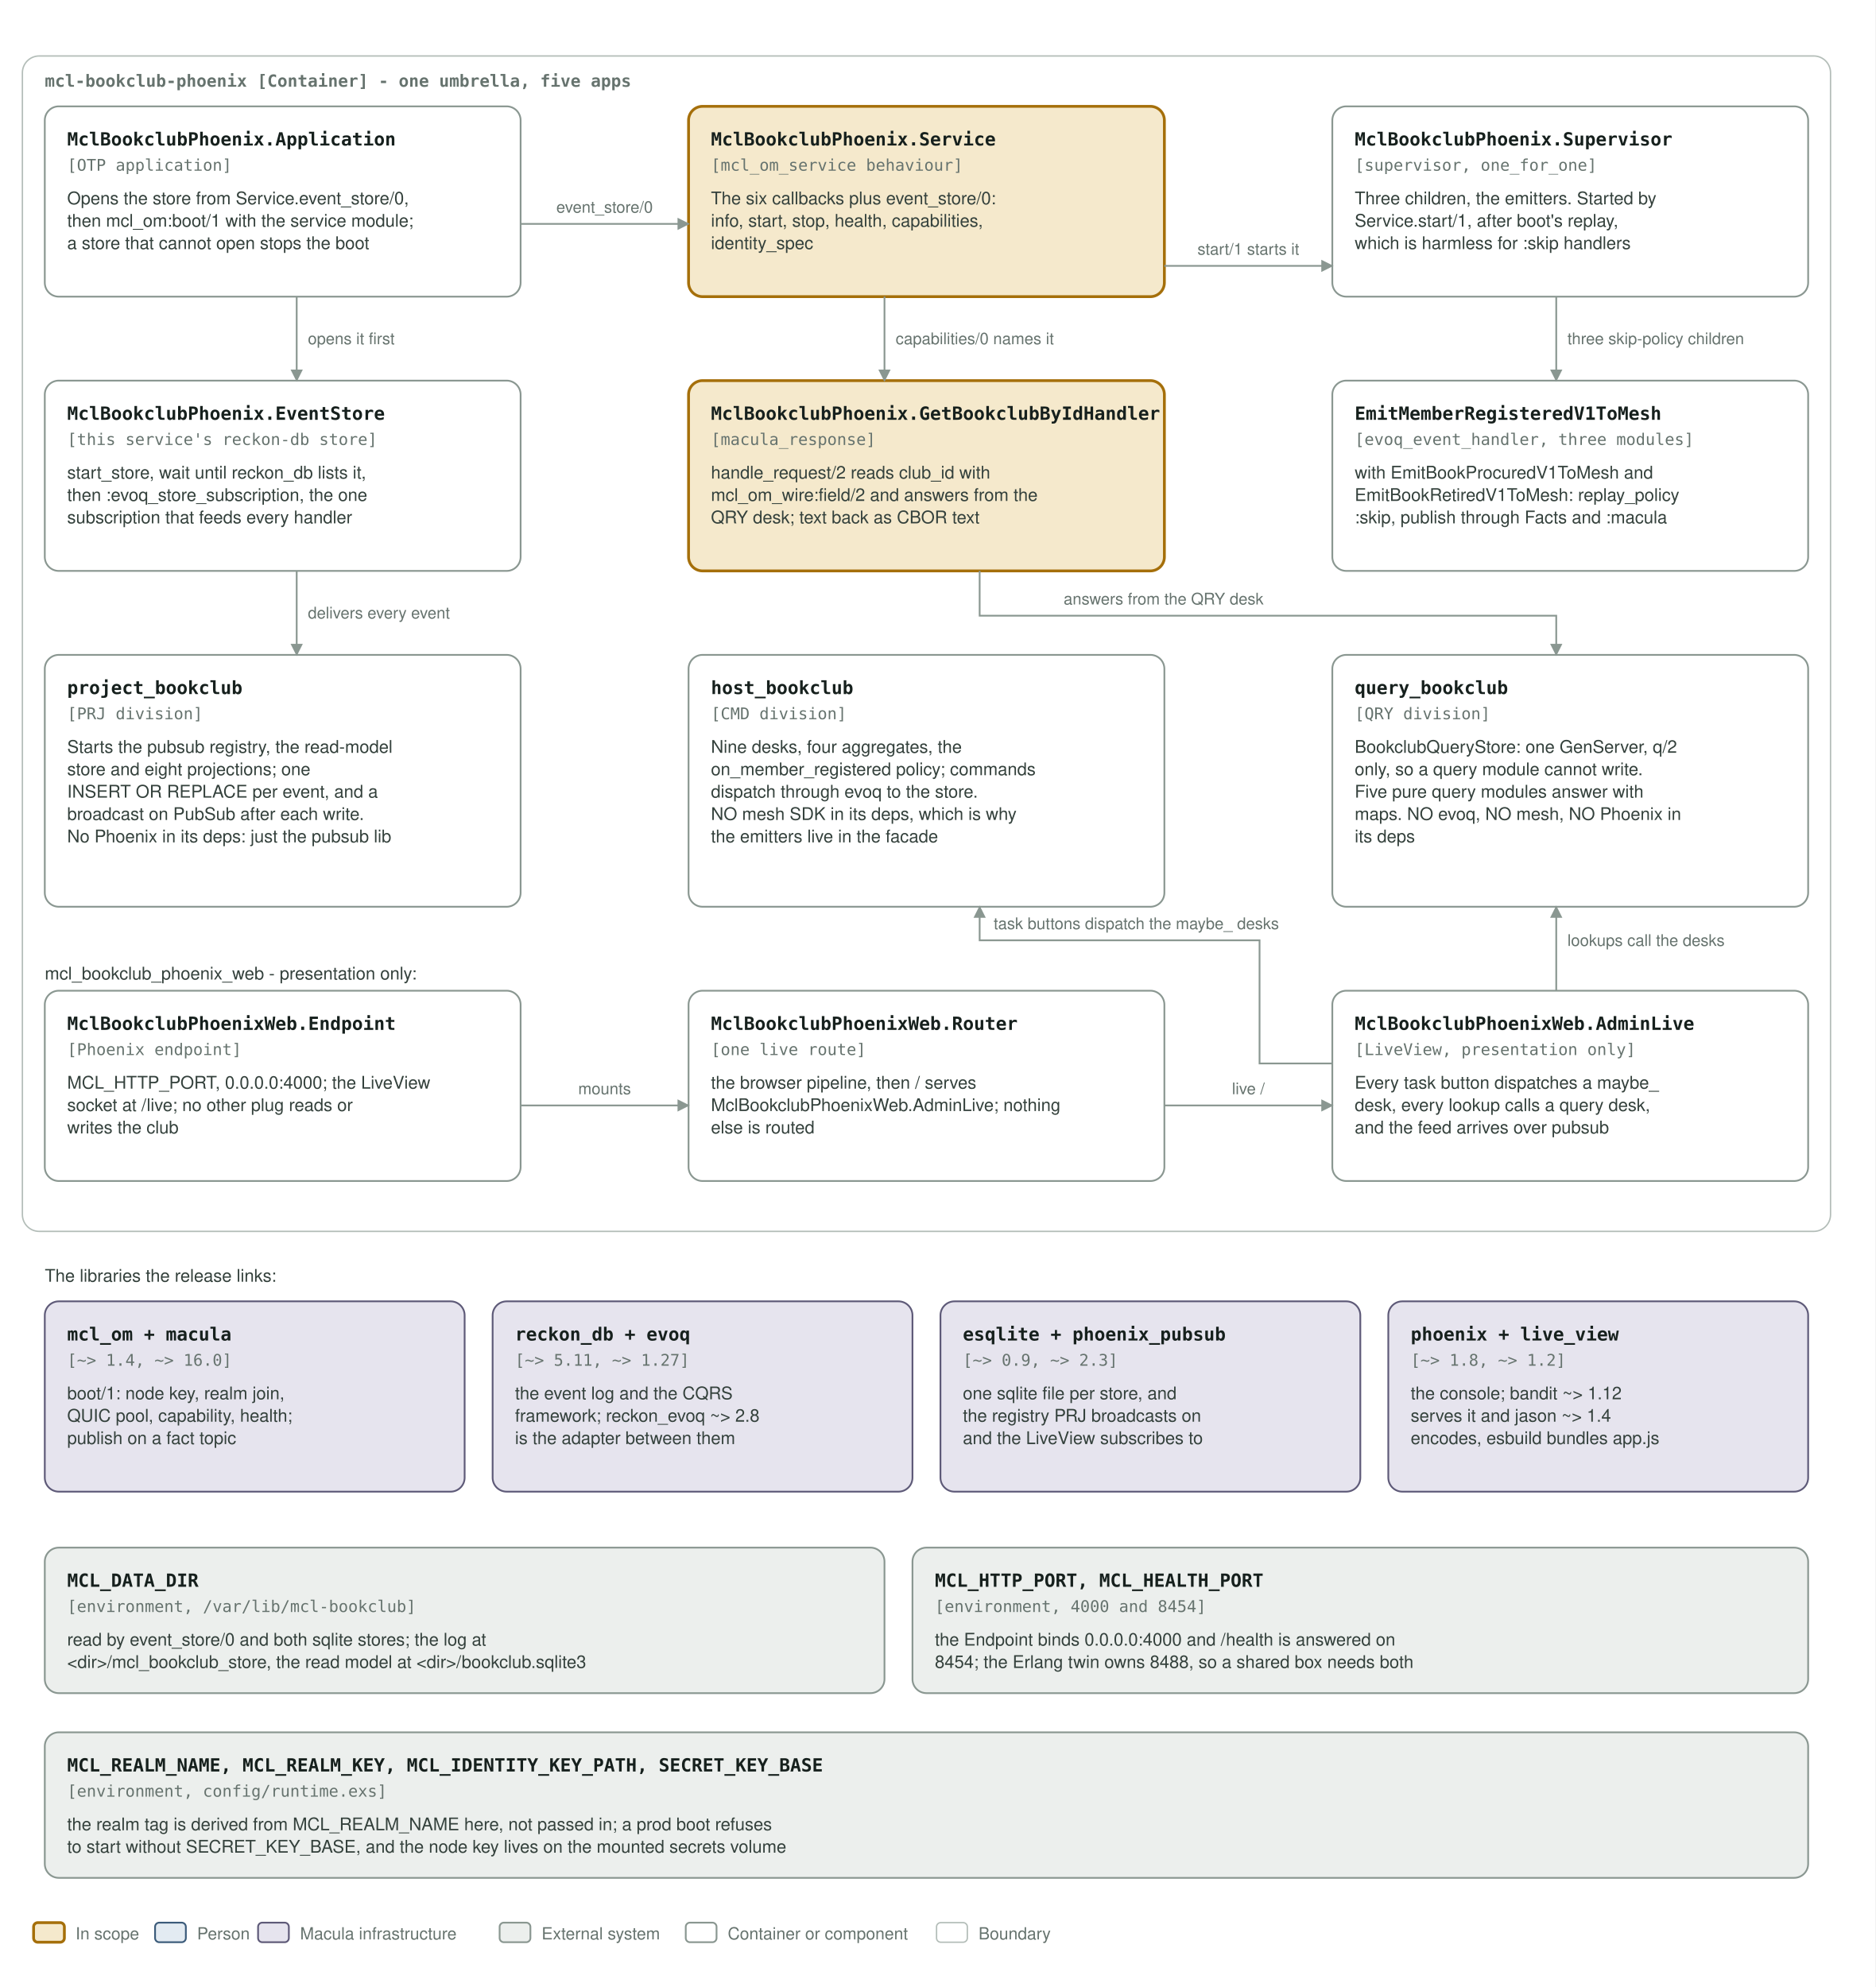
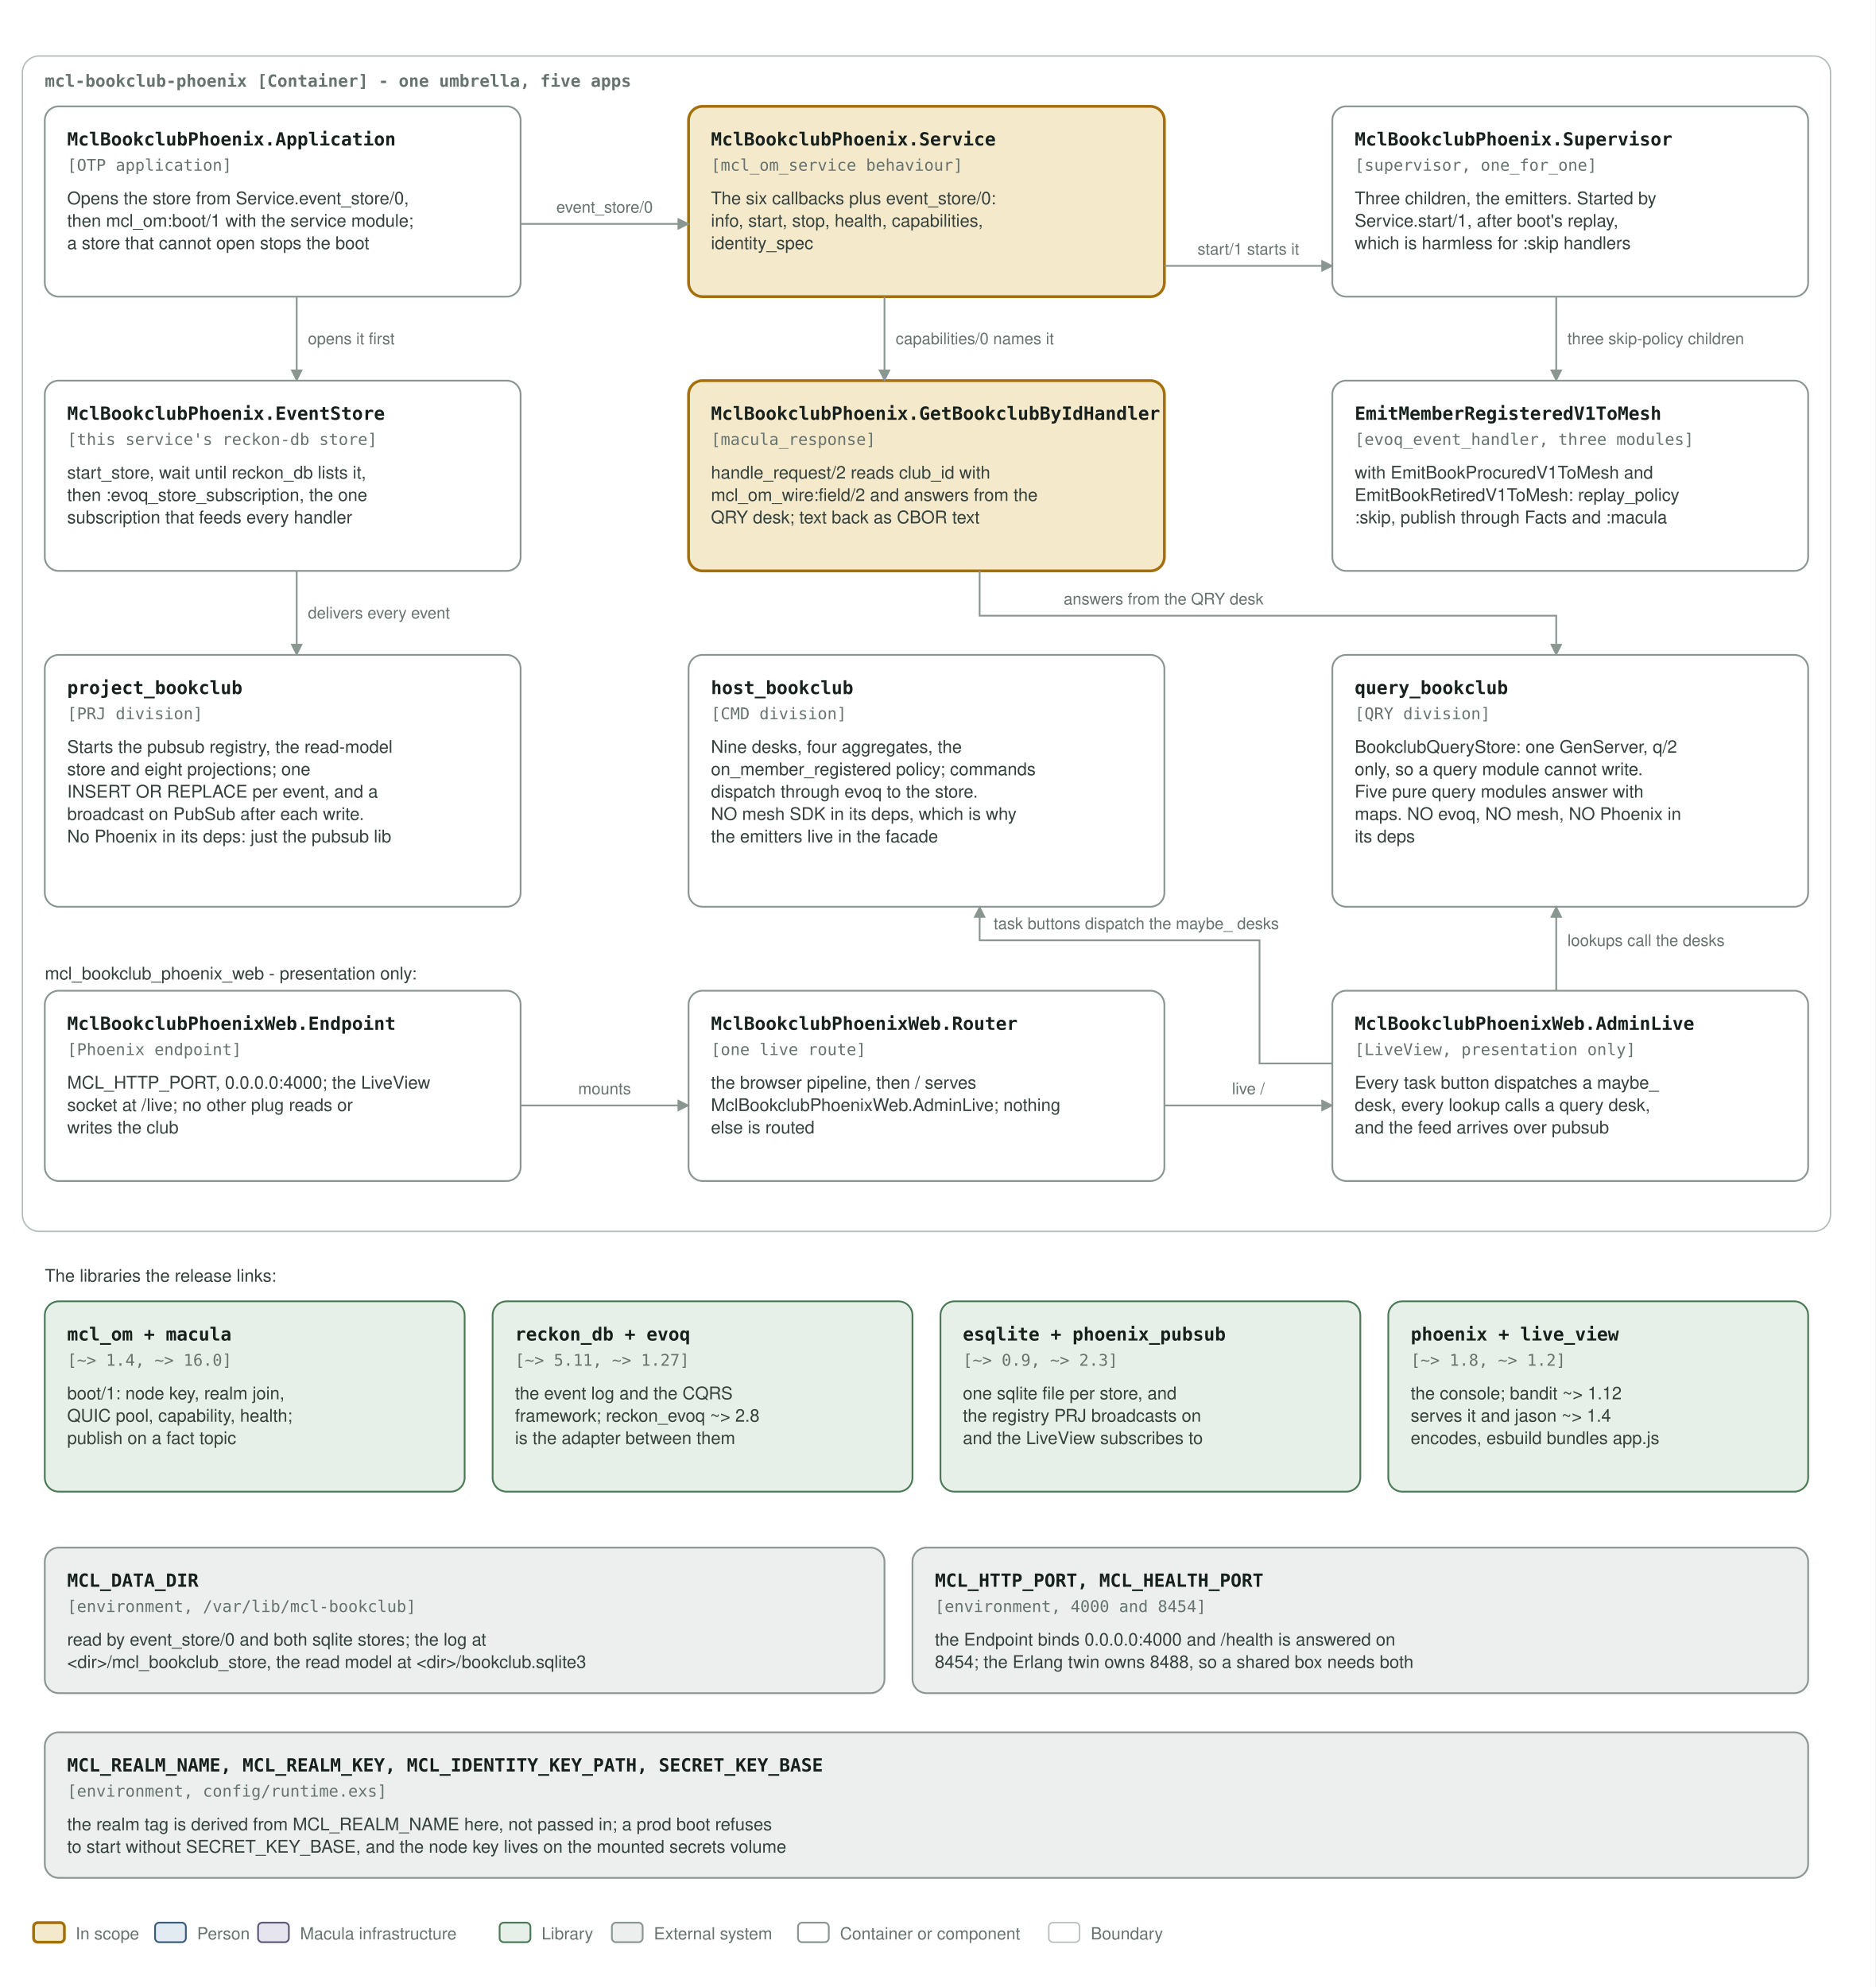
<svg xmlns="http://www.w3.org/2000/svg" viewBox="0 0 1340 1420" role="img" aria-label="mcl-bookclub-phoenix components">
  <style>
.t-name { font-family: "Atkinson Hyperlegible", "Segoe UI", system-ui, -apple-system, Helvetica, Arial, sans-serif; font-size: 15px; font-weight: 700; }
.t-desc { font-family: "Atkinson Hyperlegible", "Segoe UI", system-ui, -apple-system, Helvetica, Arial, sans-serif; font-size: 12.5px; }
.t-rel { font-family: "Atkinson Hyperlegible", "Segoe UI", system-ui, -apple-system, Helvetica, Arial, sans-serif; font-size: 11.5px; paint-order: stroke; stroke-width: 4px; stroke-linejoin: round; }
.t-code { font-family: "JetBrains Mono", ui-monospace, Menlo, Consolas, monospace; font-size: 13px; font-weight: 600; }
.t-type { font-family: "JetBrains Mono", ui-monospace, Menlo, Consolas, monospace; font-size: 11.5px; }
.t-bound { font-family: "JetBrains Mono", ui-monospace, Menlo, Consolas, monospace; font-size: 12px; font-weight: 600; }
.t-leg { font-family: "Atkinson Hyperlegible", "Segoe UI", system-ui, -apple-system, Helvetica, Arial, sans-serif; font-size: 12px; }
.edge { fill: none; stroke-width: 1.25; }
.edge-later { fill: none; stroke-width: 1.25; stroke-dasharray: 5 4; }
.bg { fill: #FFFFFF; }
.b-sys { fill: #F5E9CC; stroke: #A56F0A; stroke-width: 2; }
.b-per { fill: #E3EBF2; stroke: #3B5B7A; stroke-width: 1.25; }
.b-mac { fill: #E6E4EE; stroke: #5E5A78; stroke-width: 1.25; }
+ .b-lib { fill: #E7F0E8; stroke: #4A7A55; stroke-width: 1.25; }
.b-ext { fill: #ECEFED; stroke: #8A9791; stroke-width: 1.25; }
.b-cmp { fill: #FFFFFF; stroke: #8A9791; stroke-width: 1.25; }
.b-later { fill: none; stroke: #8A9791; stroke-width: 1.25; stroke-dasharray: 5 4; }
.bound { fill: none; stroke: #B3BDB8; stroke-width: 1; }
.head { fill: #3B5B7A; }
.t-name, .t-code { fill: #16201D; }
.t-type, .t-bound, .t-leg { fill: #66736E; }
.t-desc { fill: #34413C; }
.t-rel { fill: #66736E; stroke: #FFFFFF; }
.edge, .edge-later { stroke: #8A9791; }
.arrowhead { fill: #8A9791; }
@media (prefers-color-scheme: dark) {
.bg { fill: #171F1C; }
.b-sys { fill: #3A2E13; stroke: #E3AA3C; }
.b-per { fill: #1D2A36; stroke: #8EB4D8; }
.b-mac { fill: #26243A; stroke: #A9A4C8; }
+ .b-lib { fill: #1A241C; stroke: #8FBE9B; }
.b-ext { fill: #1C2421; stroke: #7D8B85; }
.b-cmp { fill: #171F1C; stroke: #7D8B85; }
.b-later { stroke: #7D8B85; }
.bound { stroke: #4A5752; }
.head { fill: #8EB4D8; }
.t-name, .t-code { fill: #E6ECE9; }
.t-type, .t-bound, .t-leg { fill: #93A09A; }
.t-desc { fill: #C3CDC8; }
.t-rel { fill: #93A09A; stroke: #171F1C; }
.edge, .edge-later { stroke: #7D8B85; }
.arrowhead { fill: #7D8B85; }
}
</style>
  <defs>
    <marker id="a" viewBox="0 0 10 10" refX="9" refY="5" markerWidth="7" markerHeight="7" orient="auto-start-reverse">
      <path class="arrowhead" d="M0 0L10 5L0 10z" />
    </marker>
  </defs>
  <rect class="bg" x="0" y="0" width="1340" height="1420" />
  <rect class="bound" x="16" y="40" width="1292" height="840" rx="12" />
  <text class="t-bound" x="32" y="62">mcl-bookclub-phoenix [Container] - one umbrella, five apps</text>
  <rect class="b-cmp" x="32" y="76" width="340" height="136" rx="10" />
  <text class="t-code" x="48" y="104">MclBookclubPhoenix.Application</text>
  <text class="t-type" x="48" y="122">[OTP application]</text>
  <text class="t-desc" x="48" y="146">Opens the store from Service.event_store/0,</text>
  <text class="t-desc" x="48" y="162">then mcl_om:boot/1 with the service module;</text>
  <text class="t-desc" x="48" y="178">a store that cannot open stops the boot</text>
  <rect class="b-sys" x="492" y="76" width="340" height="136" rx="10" />
  <text class="t-code" x="508" y="104">MclBookclubPhoenix.Service</text>
  <text class="t-type" x="508" y="122">[mcl_om_service behaviour]</text>
  <text class="t-desc" x="508" y="146">The six callbacks plus event_store/0:</text>
  <text class="t-desc" x="508" y="162">info, start, stop, health, capabilities,</text>
  <text class="t-desc" x="508" y="178">identity_spec</text>
  <rect class="b-cmp" x="952" y="76" width="340" height="136" rx="10" />
  <text class="t-code" x="968" y="104">MclBookclubPhoenix.Supervisor</text>
  <text class="t-type" x="968" y="122">[supervisor, one_for_one]</text>
  <text class="t-desc" x="968" y="146">Three children, the emitters. Started by</text>
  <text class="t-desc" x="968" y="162">Service.start/1, after boot's replay,</text>
  <text class="t-desc" x="968" y="178">which is harmless for :skip handlers</text>
  <rect class="b-cmp" x="32" y="272" width="340" height="136" rx="10" />
  <text class="t-code" x="48" y="300">MclBookclubPhoenix.EventStore</text>
  <text class="t-type" x="48" y="318">[this service's reckon-db store]</text>
  <text class="t-desc" x="48" y="342">start_store, wait until reckon_db lists it,</text>
  <text class="t-desc" x="48" y="358">then :evoq_store_subscription, the one</text>
  <text class="t-desc" x="48" y="374">subscription that feeds every handler</text>
  <rect class="b-sys" x="492" y="272" width="340" height="136" rx="10" />
  <text class="t-code" x="508" y="300">MclBookclubPhoenix.GetBookclubByIdHandler</text>
  <text class="t-type" x="508" y="318">[macula_response]</text>
  <text class="t-desc" x="508" y="342">handle_request/2 reads club_id with</text>
  <text class="t-desc" x="508" y="358">mcl_om_wire:field/2 and answers from the</text>
  <text class="t-desc" x="508" y="374">QRY desk; text back as CBOR text</text>
  <rect class="b-cmp" x="952" y="272" width="340" height="136" rx="10" />
  <text class="t-code" x="968" y="300">EmitMemberRegisteredV1ToMesh</text>
  <text class="t-type" x="968" y="318">[evoq_event_handler, three modules]</text>
  <text class="t-desc" x="968" y="342">with EmitBookProcuredV1ToMesh and</text>
  <text class="t-desc" x="968" y="358">EmitBookRetiredV1ToMesh: replay_policy</text>
  <text class="t-desc" x="968" y="374">:skip, publish through Facts and :macula</text>
  <rect class="b-cmp" x="32" y="468" width="340" height="180" rx="10" />
  <text class="t-code" x="48" y="496">project_bookclub</text>
  <text class="t-type" x="48" y="514">[PRJ division]</text>
  <text class="t-desc" x="48" y="538">Starts the pubsub registry, the read-model</text>
  <text class="t-desc" x="48" y="554">store and eight projections; one</text>
  <text class="t-desc" x="48" y="570">INSERT OR REPLACE per event, and a</text>
  <text class="t-desc" x="48" y="586">broadcast on PubSub after each write.</text>
  <text class="t-desc" x="48" y="602">No Phoenix in its deps: just the pubsub lib</text>
  <rect class="b-cmp" x="492" y="468" width="340" height="180" rx="10" />
  <text class="t-code" x="508" y="496">host_bookclub</text>
  <text class="t-type" x="508" y="514">[CMD division]</text>
  <text class="t-desc" x="508" y="538">Nine desks, four aggregates, the</text>
  <text class="t-desc" x="508" y="554">on_member_registered policy; commands</text>
  <text class="t-desc" x="508" y="570">dispatch through evoq to the store.</text>
  <text class="t-desc" x="508" y="586">NO mesh SDK in its deps, which is why</text>
  <text class="t-desc" x="508" y="602">the emitters live in the facade</text>
  <rect class="b-cmp" x="952" y="468" width="340" height="180" rx="10" />
  <text class="t-code" x="968" y="496">query_bookclub</text>
  <text class="t-type" x="968" y="514">[QRY division]</text>
  <text class="t-desc" x="968" y="538">BookclubQueryStore: one GenServer, q/2</text>
  <text class="t-desc" x="968" y="554">only, so a query module cannot write.</text>
  <text class="t-desc" x="968" y="570">Five pure query modules answer with</text>
  <text class="t-desc" x="968" y="586">maps. NO evoq, NO mesh, NO Phoenix in</text>
  <text class="t-desc" x="968" y="602">its deps</text>
  <text class="t-desc" x="32" y="700">mcl_bookclub_phoenix_web - presentation only:</text>
  <rect class="b-cmp" x="32" y="708" width="340" height="136" rx="10" />
  <text class="t-code" x="48" y="736">MclBookclubPhoenixWeb.Endpoint</text>
  <text class="t-type" x="48" y="754">[Phoenix endpoint]</text>
  <text class="t-desc" x="48" y="778">MCL_HTTP_PORT, 0.0.0.0:4000; the LiveView</text>
  <text class="t-desc" x="48" y="794">socket at /live; no other plug reads or</text>
  <text class="t-desc" x="48" y="810">writes the club</text>
  <rect class="b-cmp" x="492" y="708" width="340" height="136" rx="10" />
  <text class="t-code" x="508" y="736">MclBookclubPhoenixWeb.Router</text>
  <text class="t-type" x="508" y="754">[one live route]</text>
  <text class="t-desc" x="508" y="778">the browser pipeline, then / serves</text>
  <text class="t-desc" x="508" y="794">MclBookclubPhoenixWeb.AdminLive; nothing</text>
  <text class="t-desc" x="508" y="810">else is routed</text>
  <rect class="b-cmp" x="952" y="708" width="340" height="136" rx="10" />
  <text class="t-code" x="968" y="736">MclBookclubPhoenixWeb.AdminLive</text>
  <text class="t-type" x="968" y="754">[LiveView, presentation only]</text>
  <text class="t-desc" x="968" y="778">Every task button dispatches a maybe_</text>
  <text class="t-desc" x="968" y="794">desk, every lookup calls a query desk,</text>
  <text class="t-desc" x="968" y="810">and the feed arrives over pubsub</text>
  <text class="t-desc" x="32" y="916">The libraries the release links:</text>
-   <rect class="b-mac" x="32" y="930" width="300" height="136" rx="10" />
+   <rect class="b-lib" x="32" y="930" width="300" height="136" rx="10" />
  <text class="t-code" x="48" y="958">mcl_om + macula</text>
  <text class="t-type" x="48" y="976">[~&gt; 1.4, ~&gt; 16.0]</text>
  <text class="t-desc" x="48" y="1000">boot/1: node key, realm join,</text>
  <text class="t-desc" x="48" y="1016">QUIC pool, capability, health;</text>
  <text class="t-desc" x="48" y="1032">publish on a fact topic</text>
-   <rect class="b-mac" x="352" y="930" width="300" height="136" rx="10" />
+   <rect class="b-lib" x="352" y="930" width="300" height="136" rx="10" />
  <text class="t-code" x="368" y="958">reckon_db + evoq</text>
  <text class="t-type" x="368" y="976">[~&gt; 5.11, ~&gt; 1.27]</text>
  <text class="t-desc" x="368" y="1000">the event log and the CQRS</text>
  <text class="t-desc" x="368" y="1016">framework; reckon_evoq ~&gt; 2.8</text>
  <text class="t-desc" x="368" y="1032">is the adapter between them</text>
-   <rect class="b-mac" x="672" y="930" width="300" height="136" rx="10" />
+   <rect class="b-lib" x="672" y="930" width="300" height="136" rx="10" />
  <text class="t-code" x="688" y="958">esqlite + phoenix_pubsub</text>
  <text class="t-type" x="688" y="976">[~&gt; 0.9, ~&gt; 2.3]</text>
  <text class="t-desc" x="688" y="1000">one sqlite file per store, and</text>
  <text class="t-desc" x="688" y="1016">the registry PRJ broadcasts on</text>
  <text class="t-desc" x="688" y="1032">and the LiveView subscribes to</text>
-   <rect class="b-mac" x="992" y="930" width="300" height="136" rx="10" />
+   <rect class="b-lib" x="992" y="930" width="300" height="136" rx="10" />
  <text class="t-code" x="1008" y="958">phoenix + live_view</text>
  <text class="t-type" x="1008" y="976">[~&gt; 1.8, ~&gt; 1.2]</text>
  <text class="t-desc" x="1008" y="1000">the console; bandit ~&gt; 1.12</text>
  <text class="t-desc" x="1008" y="1016">serves it and jason ~&gt; 1.4</text>
  <text class="t-desc" x="1008" y="1032">encodes, esbuild bundles app.js</text>
  <rect class="b-ext" x="32" y="1106" width="600" height="104" rx="10" />
  <text class="t-code" x="48" y="1134">MCL_DATA_DIR</text>
  <text class="t-type" x="48" y="1152">[environment, /var/lib/mcl-bookclub]</text>
  <text class="t-desc" x="48" y="1176">read by event_store/0 and both sqlite stores; the log at</text>
  <text class="t-desc" x="48" y="1192">&lt;dir&gt;/mcl_bookclub_store, the read model at &lt;dir&gt;/bookclub.sqlite3</text>
  <rect class="b-ext" x="652" y="1106" width="640" height="104" rx="10" />
  <text class="t-code" x="668" y="1134">MCL_HTTP_PORT, MCL_HEALTH_PORT</text>
  <text class="t-type" x="668" y="1152">[environment, 4000 and 8454]</text>
  <text class="t-desc" x="668" y="1176">the Endpoint binds 0.0.0.0:4000 and /health is answered on</text>
  <text class="t-desc" x="668" y="1192">8454; the Erlang twin owns 8488, so a shared box needs both</text>
  <rect class="b-ext" x="32" y="1238" width="1260" height="104" rx="10" />
  <text class="t-code" x="48" y="1266">MCL_REALM_NAME, MCL_REALM_KEY, MCL_IDENTITY_KEY_PATH, SECRET_KEY_BASE</text>
  <text class="t-type" x="48" y="1284">[environment, config/runtime.exs]</text>
  <text class="t-desc" x="48" y="1308">the realm tag is derived from MCL_REALM_NAME here, not passed in; a prod boot refuses</text>
  <text class="t-desc" x="48" y="1324">to start without SECRET_KEY_BASE, and the node key lives on the mounted secrets volume</text>
  <path class="edge" d="M372 160H492" marker-end="url(#a)" />
  <text class="t-rel" x="432" y="152" text-anchor="middle">event_store/0</text>
  <path class="edge" d="M832 190H952" marker-end="url(#a)" />
  <text class="t-rel" x="892" y="182" text-anchor="middle">start/1 starts it</text>
  <path class="edge" d="M212 212V272" marker-end="url(#a)" />
  <text class="t-rel" x="220" y="246">opens it first</text>
  <path class="edge" d="M632 212V272" marker-end="url(#a)" />
  <text class="t-rel" x="640" y="246">capabilities/0 names it</text>
  <path class="edge" d="M1112 212V272" marker-end="url(#a)" />
  <text class="t-rel" x="1120" y="246">three skip-policy children</text>
  <path class="edge" d="M212 408V468" marker-end="url(#a)" />
  <text class="t-rel" x="220" y="442">delivers every event</text>
  <path class="edge" d="M700 408V440H1112V468" marker-end="url(#a)" />
  <text class="t-rel" x="760" y="432">answers from the QRY desk</text>
  <path class="edge" d="M372 790H492" marker-end="url(#a)" />
  <text class="t-rel" x="432" y="782" text-anchor="middle">mounts</text>
  <path class="edge" d="M832 790H952" marker-end="url(#a)" />
  <text class="t-rel" x="892" y="782" text-anchor="middle">live /</text>
  <path class="edge" d="M952 760H900V672H700V648" marker-end="url(#a)" />
  <text class="t-rel" x="710" y="664">task buttons dispatch the maybe_ desks</text>
  <path class="edge" d="M1112 708V648" marker-end="url(#a)" />
  <text class="t-rel" x="1120" y="676">lookups call the desks</text>
  <rect class="b-sys" x="24" y="1374" width="22" height="14" rx="3" />
  <text class="t-leg" x="54" y="1386">In scope</text>
  <rect class="b-per" x="110.8" y="1374" width="22" height="14" rx="3" />
  <text class="t-leg" x="140.8" y="1386">Person</text>
  <rect class="b-mac" x="184.4" y="1374" width="22" height="14" rx="3" />
  <text class="t-leg" x="214.4" y="1386">Macula infrastructure</text>
-   <rect class="b-ext" x="357.0" y="1374" width="22" height="14" rx="3" />
-   <text class="t-leg" x="387.0" y="1386">External system</text>
-   <rect class="b-cmp" x="490.0" y="1374" width="22" height="14" rx="3" />
-   <text class="t-leg" x="520.0" y="1386">Container or component</text>
-   <rect class="bound" x="669.2" y="1374" width="22" height="14" rx="3" />
-   <text class="t-leg" x="699.2" y="1386">Boundary</text>
+   <rect class="b-lib" x="357.0" y="1374" width="22" height="14" rx="3" />
+   <text class="t-leg" x="387.0" y="1386">Library</text>
+   <rect class="b-ext" x="437.2" y="1374" width="22" height="14" rx="3" />
+   <text class="t-leg" x="467.2" y="1386">External system</text>
+   <rect class="b-cmp" x="570.2" y="1374" width="22" height="14" rx="3" />
+   <text class="t-leg" x="600.2" y="1386">Container or component</text>
+   <rect class="bound" x="749.4" y="1374" width="22" height="14" rx="3" />
+   <text class="t-leg" x="779.4" y="1386">Boundary</text>
</svg>
